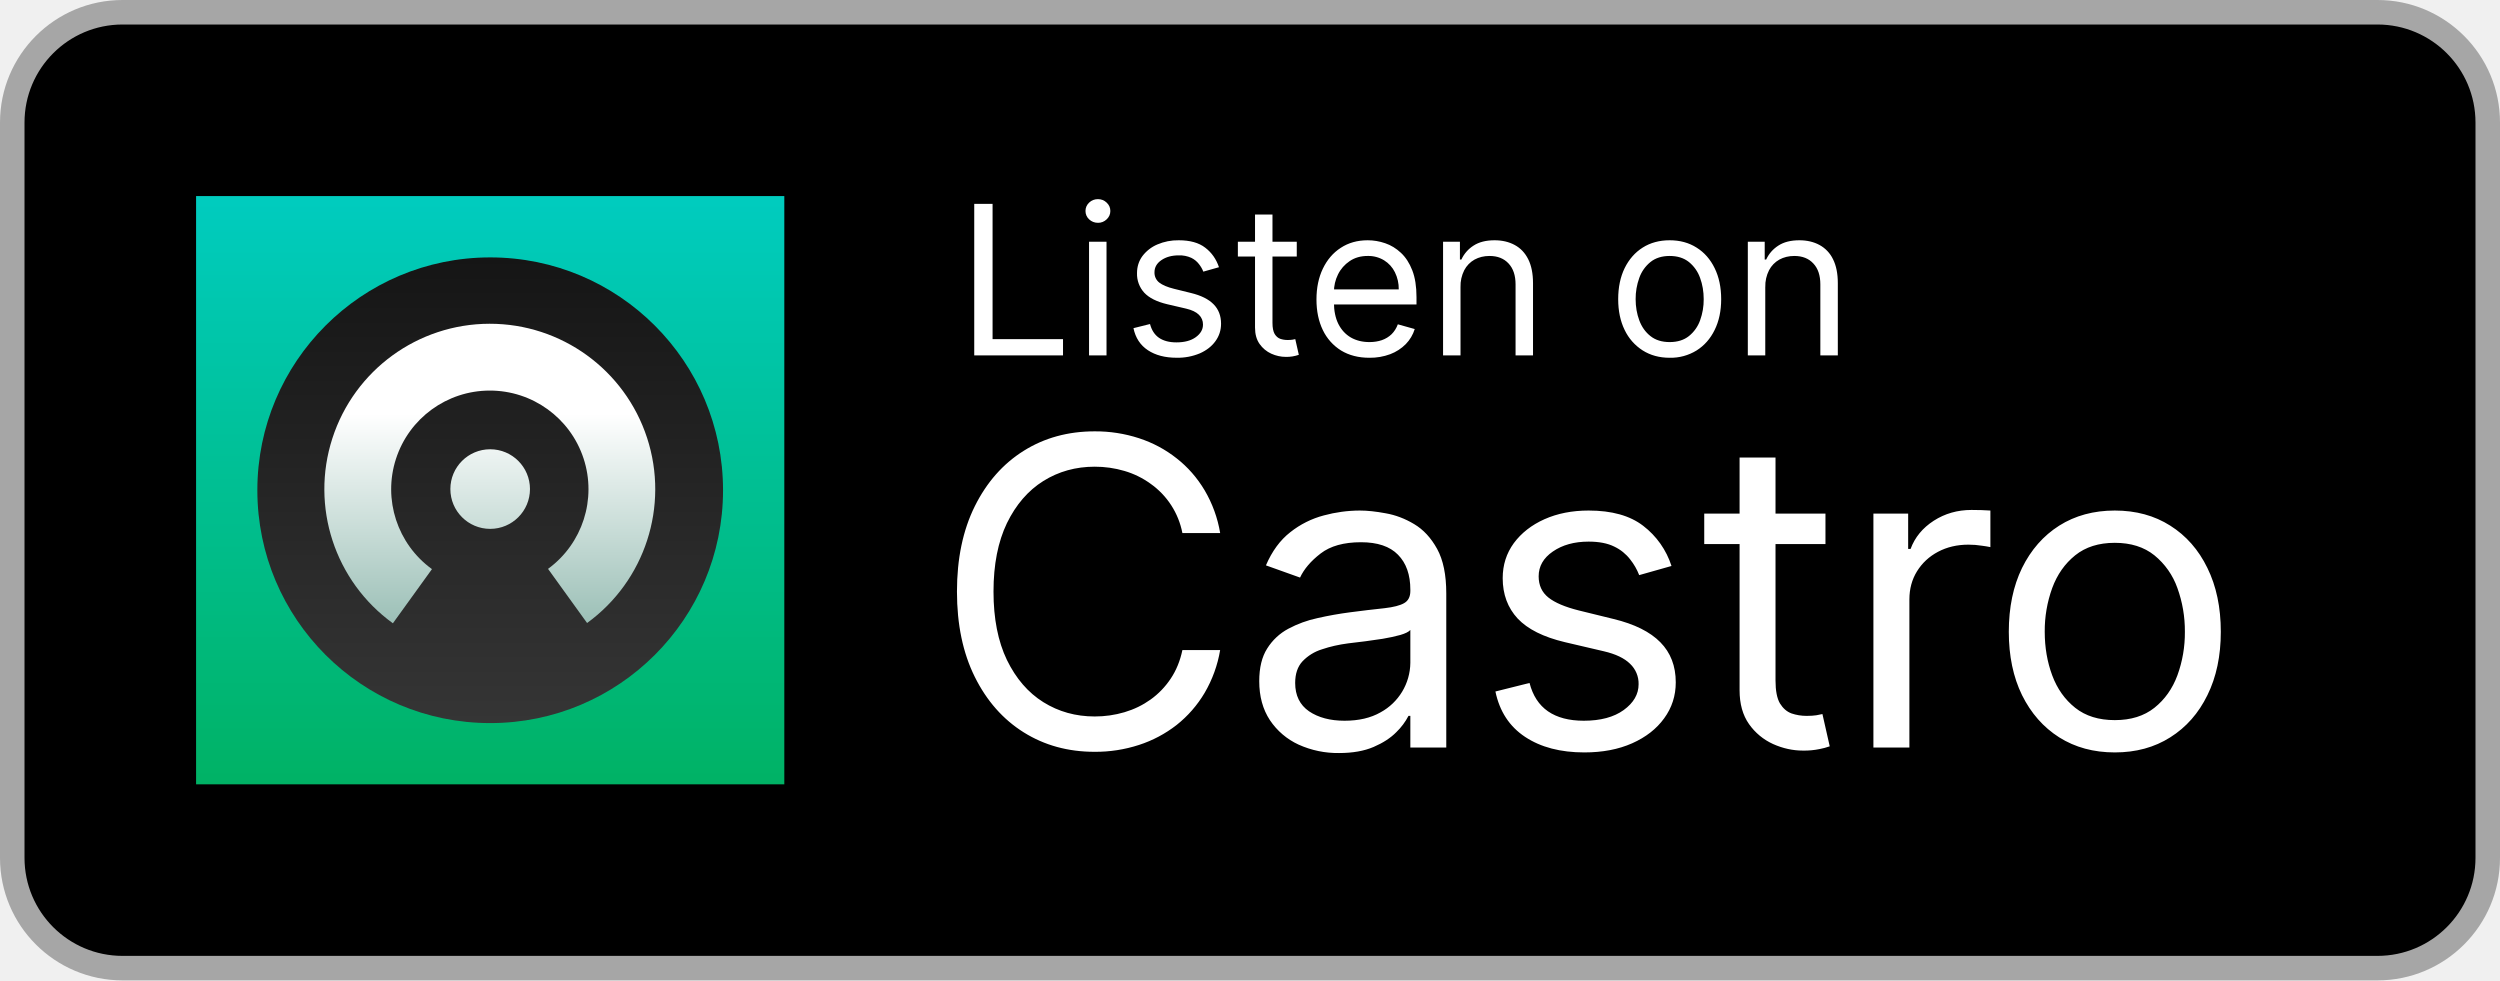
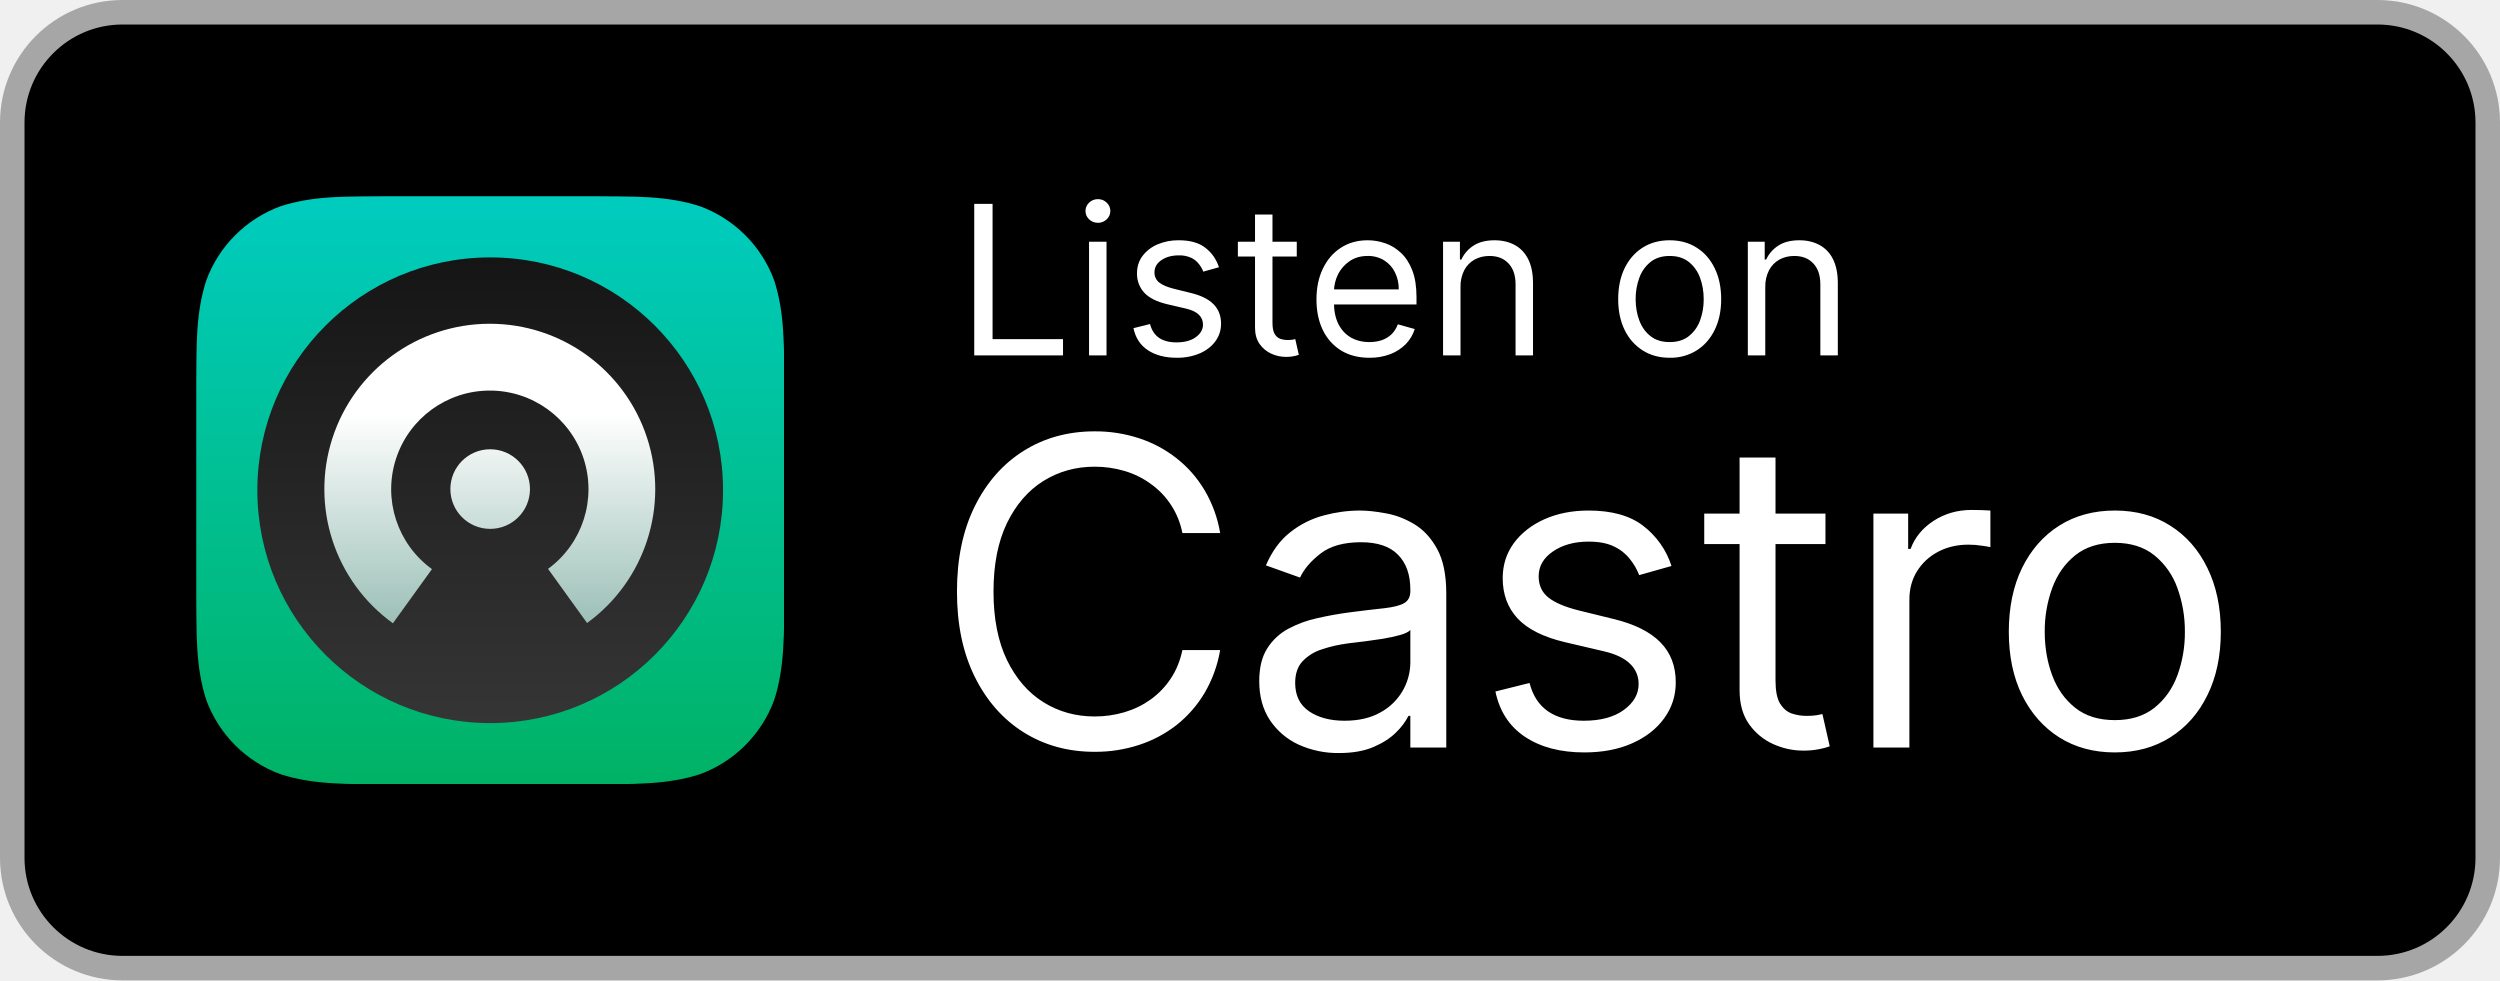
<svg xmlns="http://www.w3.org/2000/svg" fill="none" viewBox="0 0 102 40">
  <defs>
-     <linearGradient id="castro-dark__b" x1="0" x2="0" y1="0" y2="24" gradientUnits="userSpaceOnUse">
+     <linearGradient id="castro-dark__c" x1="0" x2="0" y1="0" y2="24" gradientUnits="userSpaceOnUse">
      <stop stop-color="#00CCBF" />
      <stop offset="1" stop-color="#00B265" />
    </linearGradient>
-     <linearGradient id="castro-dark__c" x1="10.501" x2="10.501" y1="10.488" y2="29.492" gradientUnits="userSpaceOnUse">
+     <linearGradient id="castro-dark__d" x1="10.501" x2="10.501" y1="10.488" y2="29.492" gradientUnits="userSpaceOnUse">
      <stop stop-color="#151515" />
      <stop offset="1" stop-color="#353535" />
    </linearGradient>
-     <linearGradient id="castro-dark__d" x1="13.216" x2="13.216" y1="13.209" y2="25.434" gradientUnits="userSpaceOnUse">
+     <linearGradient id="castro-dark__e" x1="13.216" x2="13.216" y1="13.209" y2="25.434" gradientUnits="userSpaceOnUse">
      <stop offset=".3" stop-color="#fff" />
      <stop offset="1" stop-color="#9CC0B7" />
    </linearGradient>
    <clipPath id="castro-dark__a">
      <path fill="#fff" d="M8 8h24v24H8z" />
    </clipPath>
  </defs>
  <rect width="101" height="39" x=".5" y=".5" fill="#000" rx="4.5" />
  <rect width="101" height="39" x=".5" y=".5" stroke="#A6A6A6" rx="4.5" />
  <g clip-path="url(#castro-dark__a)">
-     <path fill="url(#castro-dark__b)" d="M0 0h24v24H0z" transform="translate(8 8)" />
-     <path fill="url(#castro-dark__c)" fill-rule="evenodd" d="M20 10.502a9.5 9.5 0 1 1 0 19 9.5 9.5 0 0 1 0-19Z" clip-rule="evenodd" />
-     <path fill="url(#castro-dark__d)" fill-rule="evenodd" d="m22.36 23.21 1.593 2.209a6.75 6.75 0 1 0-7.923.011l1.594-2.21a4.025 4.025 0 1 1 4.736-.01Zm-.737-3.256a1.624 1.624 0 1 0-3.248 0 1.624 1.624 0 0 0 3.248 0Z" clip-rule="evenodd" />
+     <mask id="castro-dark__b" width="25" height="25" x="8" y="8" maskUnits="userSpaceOnUse" style="mask-type:alpha">
+       <path fill="#000" fill-rule="evenodd" d="M16.37 8h7.264c2.41 0 3.613 0 4.911.41a5.098 5.098 0 0 1 3.048 3.047c.41 1.298.41 2.502.41 4.912v7.265c0 2.41 0 3.613-.41 4.911a5.098 5.098 0 0 1-3.048 3.048c-1.298.41-2.501.41-4.911.41h-7.265c-2.41 0-3.614 0-4.912-.41a5.098 5.098 0 0 1-3.047-3.048C8 27.247 8 26.044 8 23.634v-7.265c0-2.41 0-3.614.41-4.912a5.096 5.096 0 0 1 3.05-3.047C12.758 8 13.96 8 16.372 8" clip-rule="evenodd" />
+     </mask>
+     <g mask="url(#castro-dark__b)">
+       <path fill="url(#castro-dark__c)" d="M0 0h24v24H0z" transform="translate(8 8)" />
+       <path fill="url(#castro-dark__d)" fill-rule="evenodd" d="M20 10.502a9.5 9.5 0 1 1 0 19 9.5 9.5 0 0 1 0-19Z" clip-rule="evenodd" />
+       <path fill="url(#castro-dark__e)" fill-rule="evenodd" d="m22.36 23.21 1.593 2.209a6.75 6.75 0 1 0-7.923.011l1.594-2.21a4.025 4.025 0 1 1 4.736-.01Zm-.737-3.256a1.624 1.624 0 1 0-3.248 0 1.624 1.624 0 0 0 3.248 0Z" clip-rule="evenodd" />
+     </g>
  </g>
  <path fill="#fff" d="M39.749 14.5V8.318h.748v5.518h2.874v.664h-3.622Zm4.684 0V9.864h.713V14.5h-.713Zm.362-5.41a.506.506 0 0 1-.359-.141.456.456 0 0 1-.148-.341c0-.133.05-.247.148-.341.1-.095.22-.142.36-.142.138 0 .257.047.356.142.1.094.15.208.15.341 0 .133-.05.246-.15.341a.496.496 0 0 1-.357.142Zm4.94 1.812-.64.181c-.04-.107-.1-.21-.179-.31a.865.865 0 0 0-.313-.254 1.14 1.14 0 0 0-.51-.1c-.284 0-.52.065-.71.196-.187.129-.28.293-.28.492a.51.51 0 0 0 .192.42c.13.102.33.188.604.256l.688.17c.415.1.724.254.927.461.203.206.305.47.305.794 0 .266-.077.503-.23.713-.15.209-.362.374-.633.495a2.33 2.33 0 0 1-.948.18c-.473 0-.864-.102-1.174-.307-.31-.205-.506-.505-.589-.9l.676-.169c.065.25.186.437.365.562.182.124.418.187.71.187.332 0 .595-.07.79-.211.198-.143.296-.314.296-.514a.54.54 0 0 0-.169-.404c-.112-.11-.285-.193-.519-.248l-.773-.18c-.424-.101-.736-.257-.935-.469a1.133 1.133 0 0 1-.296-.8c0-.261.073-.493.22-.694a1.5 1.5 0 0 1 .607-.474 2.13 2.13 0 0 1 .875-.172c.46 0 .82.1 1.081.302.264.201.45.467.561.797Zm3.173-1.038v.603h-2.403v-.603h2.403Zm-1.703-1.111h.712v4.419c0 .201.03.352.088.453.06.098.137.165.23.199a.92.92 0 0 0 .298.048c.079 0 .143-.004.194-.012l.12-.024.145.64a1.491 1.491 0 0 1-.531.085c-.201 0-.399-.044-.592-.13a1.177 1.177 0 0 1-.477-.396c-.125-.177-.187-.4-.187-.67V8.753Zm4.668 5.844c-.447 0-.832-.099-1.156-.296a1.99 1.99 0 0 1-.745-.833c-.174-.358-.26-.775-.26-1.25s.086-.893.26-1.256c.175-.364.418-.648.73-.85.314-.206.68-.309 1.099-.309.241 0 .48.04.715.121.236.08.45.211.643.392.193.18.347.417.462.713.115.296.172.66.172 1.092v.302h-3.574v-.616h2.85a1.52 1.52 0 0 0-.157-.7 1.183 1.183 0 0 0-.441-.486 1.234 1.234 0 0 0-.67-.178c-.284 0-.53.07-.737.212a1.39 1.39 0 0 0-.474.543c-.11.223-.166.463-.166.718v.41c0 .35.06.648.181.891.123.242.293.426.51.553.218.124.47.187.758.187.187 0 .356-.027.507-.079.153-.054.285-.135.396-.241.11-.109.196-.244.256-.405l.689.193a1.526 1.526 0 0 1-.366.616 1.78 1.78 0 0 1-.634.41 2.35 2.35 0 0 1-.848.146Zm3.716-2.886V14.5h-.712V9.864h.688v.724h.06a1.33 1.33 0 0 1 .495-.567c.222-.145.507-.218.858-.218.313 0 .588.065.823.193.236.127.42.32.55.58.13.258.196.584.196.978V14.5h-.712v-2.898c0-.364-.095-.648-.284-.85-.19-.206-.449-.309-.779-.309-.227 0-.43.05-.61.148a1.058 1.058 0 0 0-.42.432 1.43 1.43 0 0 0-.153.688Zm8.534 2.886c-.419 0-.786-.1-1.102-.3a2.018 2.018 0 0 1-.736-.835c-.175-.358-.263-.777-.263-1.256 0-.483.088-.905.263-1.265.177-.36.422-.64.736-.839.316-.2.683-.299 1.102-.299.418 0 .785.1 1.099.3.316.198.561.478.736.838.177.36.266.782.266 1.265 0 .479-.089.898-.266 1.256-.175.358-.42.636-.736.836a2.01 2.01 0 0 1-1.1.299Zm0-.64c.318 0 .58-.082.785-.245a1.44 1.44 0 0 0 .456-.643 2.47 2.47 0 0 0 .147-.863c0-.31-.049-.599-.147-.866a1.46 1.46 0 0 0-.456-.65c-.206-.164-.467-.247-.785-.247s-.58.083-.785.248a1.46 1.46 0 0 0-.456.649 2.487 2.487 0 0 0-.148.866c0 .31.05.598.148.863.099.266.25.48.456.643.205.163.467.245.785.245Zm3.9-2.246V14.5h-.712V9.864H72v.724h.06c.11-.235.274-.424.496-.567.221-.145.507-.218.857-.218.314 0 .589.065.824.193a1.3 1.3 0 0 1 .55.58c.13.258.196.584.196.978V14.5h-.713v-2.898c0-.364-.094-.648-.284-.85-.189-.206-.448-.309-.778-.309-.228 0-.43.05-.61.148a1.059 1.059 0 0 0-.42.432 1.43 1.43 0 0 0-.154.688ZM49.783 21.75h-1.541a3.206 3.206 0 0 0-1.3-2.014 3.482 3.482 0 0 0-1.062-.521 4.245 4.245 0 0 0-1.218-.174c-.77 0-1.469.194-2.094.584-.622.39-1.117.963-1.486 1.721-.364.758-.547 1.688-.547 2.79s.183 2.033.547 2.79c.37.759.864 1.333 1.486 1.722.625.39 1.323.584 2.094.584a4.25 4.25 0 0 0 1.218-.174c.39-.116.744-.288 1.063-.516.323-.232.596-.515.82-.85.228-.34.387-.73.479-1.17h1.54a5.133 5.133 0 0 1-.633 1.747 4.78 4.78 0 0 1-1.144 1.311 5.009 5.009 0 0 1-1.535.814 5.722 5.722 0 0 1-1.808.28c-1.085 0-2.05-.265-2.896-.795-.845-.53-1.51-1.285-1.995-2.263-.485-.977-.727-2.137-.727-3.48 0-1.342.242-2.502.727-3.48.485-.977 1.15-1.732 1.995-2.262.845-.53 1.81-.795 2.896-.795a5.72 5.72 0 0 1 1.808.28c.568.186 1.08.46 1.535.82.456.356.837.791 1.144 1.305a5.07 5.07 0 0 1 .634 1.746Zm4.85 8.974a3.878 3.878 0 0 1-1.647-.342 2.826 2.826 0 0 1-1.174-1c-.29-.44-.435-.97-.435-1.591 0-.547.107-.99.323-1.33a2.28 2.28 0 0 1 .864-.808 4.54 4.54 0 0 1 1.193-.435c.44-.1.88-.178 1.324-.236a56.63 56.63 0 0 1 1.41-.168c.365-.042.63-.11.796-.205.17-.096.255-.261.255-.498v-.05c0-.612-.168-1.089-.504-1.428-.331-.34-.835-.51-1.51-.51-.7 0-1.249.153-1.647.46-.398.306-.677.634-.839.982l-1.392-.498c.249-.58.58-1.031.995-1.354a3.727 3.727 0 0 1 1.367-.684 5.675 5.675 0 0 1 1.466-.199c.307 0 .66.038 1.057.112.402.07.79.218 1.162.441.377.224.69.562.938 1.013.249.452.373 1.057.373 1.815V30.5h-1.466v-1.293h-.075a2.58 2.58 0 0 1-.497.665c-.232.236-.54.437-.926.603-.385.166-.856.249-1.41.249Zm.224-1.318c.58 0 1.069-.114 1.467-.341a2.328 2.328 0 0 0 1.218-2.02v-1.343c-.063.075-.2.143-.41.205-.208.058-.448.11-.721.156a32.691 32.691 0 0 1-1.405.186c-.381.05-.737.13-1.069.243a1.842 1.842 0 0 0-.795.49c-.2.216-.299.51-.299.883 0 .51.189.895.566 1.156.381.257.864.385 1.448.385Zm13.34-6.314-1.318.373a2.448 2.448 0 0 0-.367-.64 1.778 1.778 0 0 0-.646-.522c-.273-.137-.623-.205-1.05-.205-.584 0-1.071.135-1.46.404-.386.265-.579.603-.579 1.013 0 .364.133.652.398.864.265.211.68.387 1.243.528l1.417.348c.853.207 1.49.524 1.908.95.418.423.628.968.628 1.635 0 .547-.158 1.036-.473 1.467-.31.43-.746.77-1.305 1.019-.56.249-1.21.373-1.951.373-.974 0-1.78-.211-2.418-.634-.638-.423-1.042-1.04-1.211-1.852l1.392-.348c.132.514.383.9.752 1.156.372.257.86.385 1.46.385.683 0 1.226-.145 1.628-.435.406-.294.61-.646.61-1.056a1.11 1.11 0 0 0-.349-.833c-.232-.228-.588-.398-1.069-.51l-1.59-.372c-.875-.208-1.517-.529-1.927-.964-.406-.439-.61-.988-.61-1.646 0-.54.152-1.015.454-1.43.307-.414.723-.74 1.25-.976.53-.236 1.13-.354 1.802-.354.944 0 1.686.207 2.225.622a3.35 3.35 0 0 1 1.156 1.64Zm6.282-2.137v1.242h-4.946v-1.242h4.946Zm-3.504-2.287h1.466v9.098c0 .414.06.725.18.932.125.203.282.34.473.41.194.066.4.1.615.1.161 0 .294-.009.398-.025l.248-.05.298 1.317a2.83 2.83 0 0 1-.416.112 3.062 3.062 0 0 1-.677.062c-.415 0-.82-.089-1.218-.267a2.42 2.42 0 0 1-.982-.814c-.257-.365-.385-.825-.385-1.38v-9.495Zm5.46 11.832v-9.546h1.418v1.442h.099c.174-.472.489-.855.945-1.15.455-.293.969-.44 1.54-.44.108 0 .243.002.405.006.161.004.284.01.366.018v1.492a4.39 4.39 0 0 0-.341-.056 3.363 3.363 0 0 0-.554-.044c-.464 0-.878.098-1.243.292-.36.191-.646.456-.857.796-.207.335-.31.719-.31 1.15v6.04h-1.467Zm9.85.199c-.863 0-1.619-.205-2.27-.615-.645-.41-1.15-.984-1.516-1.722-.36-.737-.54-1.599-.54-2.585 0-.994.18-1.862.54-2.604.365-.741.87-1.317 1.517-1.727.65-.41 1.406-.616 2.268-.616.862 0 1.616.205 2.262.616.65.41 1.156.985 1.516 1.727.365.742.547 1.61.547 2.604 0 .986-.182 1.848-.546 2.585-.36.738-.866 1.312-1.517 1.722-.646.41-1.4.615-2.262.615Zm0-1.318c.654 0 1.192-.167 1.615-.503.422-.336.735-.777.938-1.324a5.063 5.063 0 0 0 .305-1.777 5.12 5.12 0 0 0-.305-1.784 3.006 3.006 0 0 0-.938-1.336c-.423-.34-.961-.51-1.616-.51-.655 0-1.193.17-1.616.51-.422.34-.735.785-.938 1.336a5.12 5.12 0 0 0-.305 1.784c0 .638.102 1.23.305 1.777.203.547.516.988.938 1.324.423.336.961.503 1.616.503Z" />
</svg>
